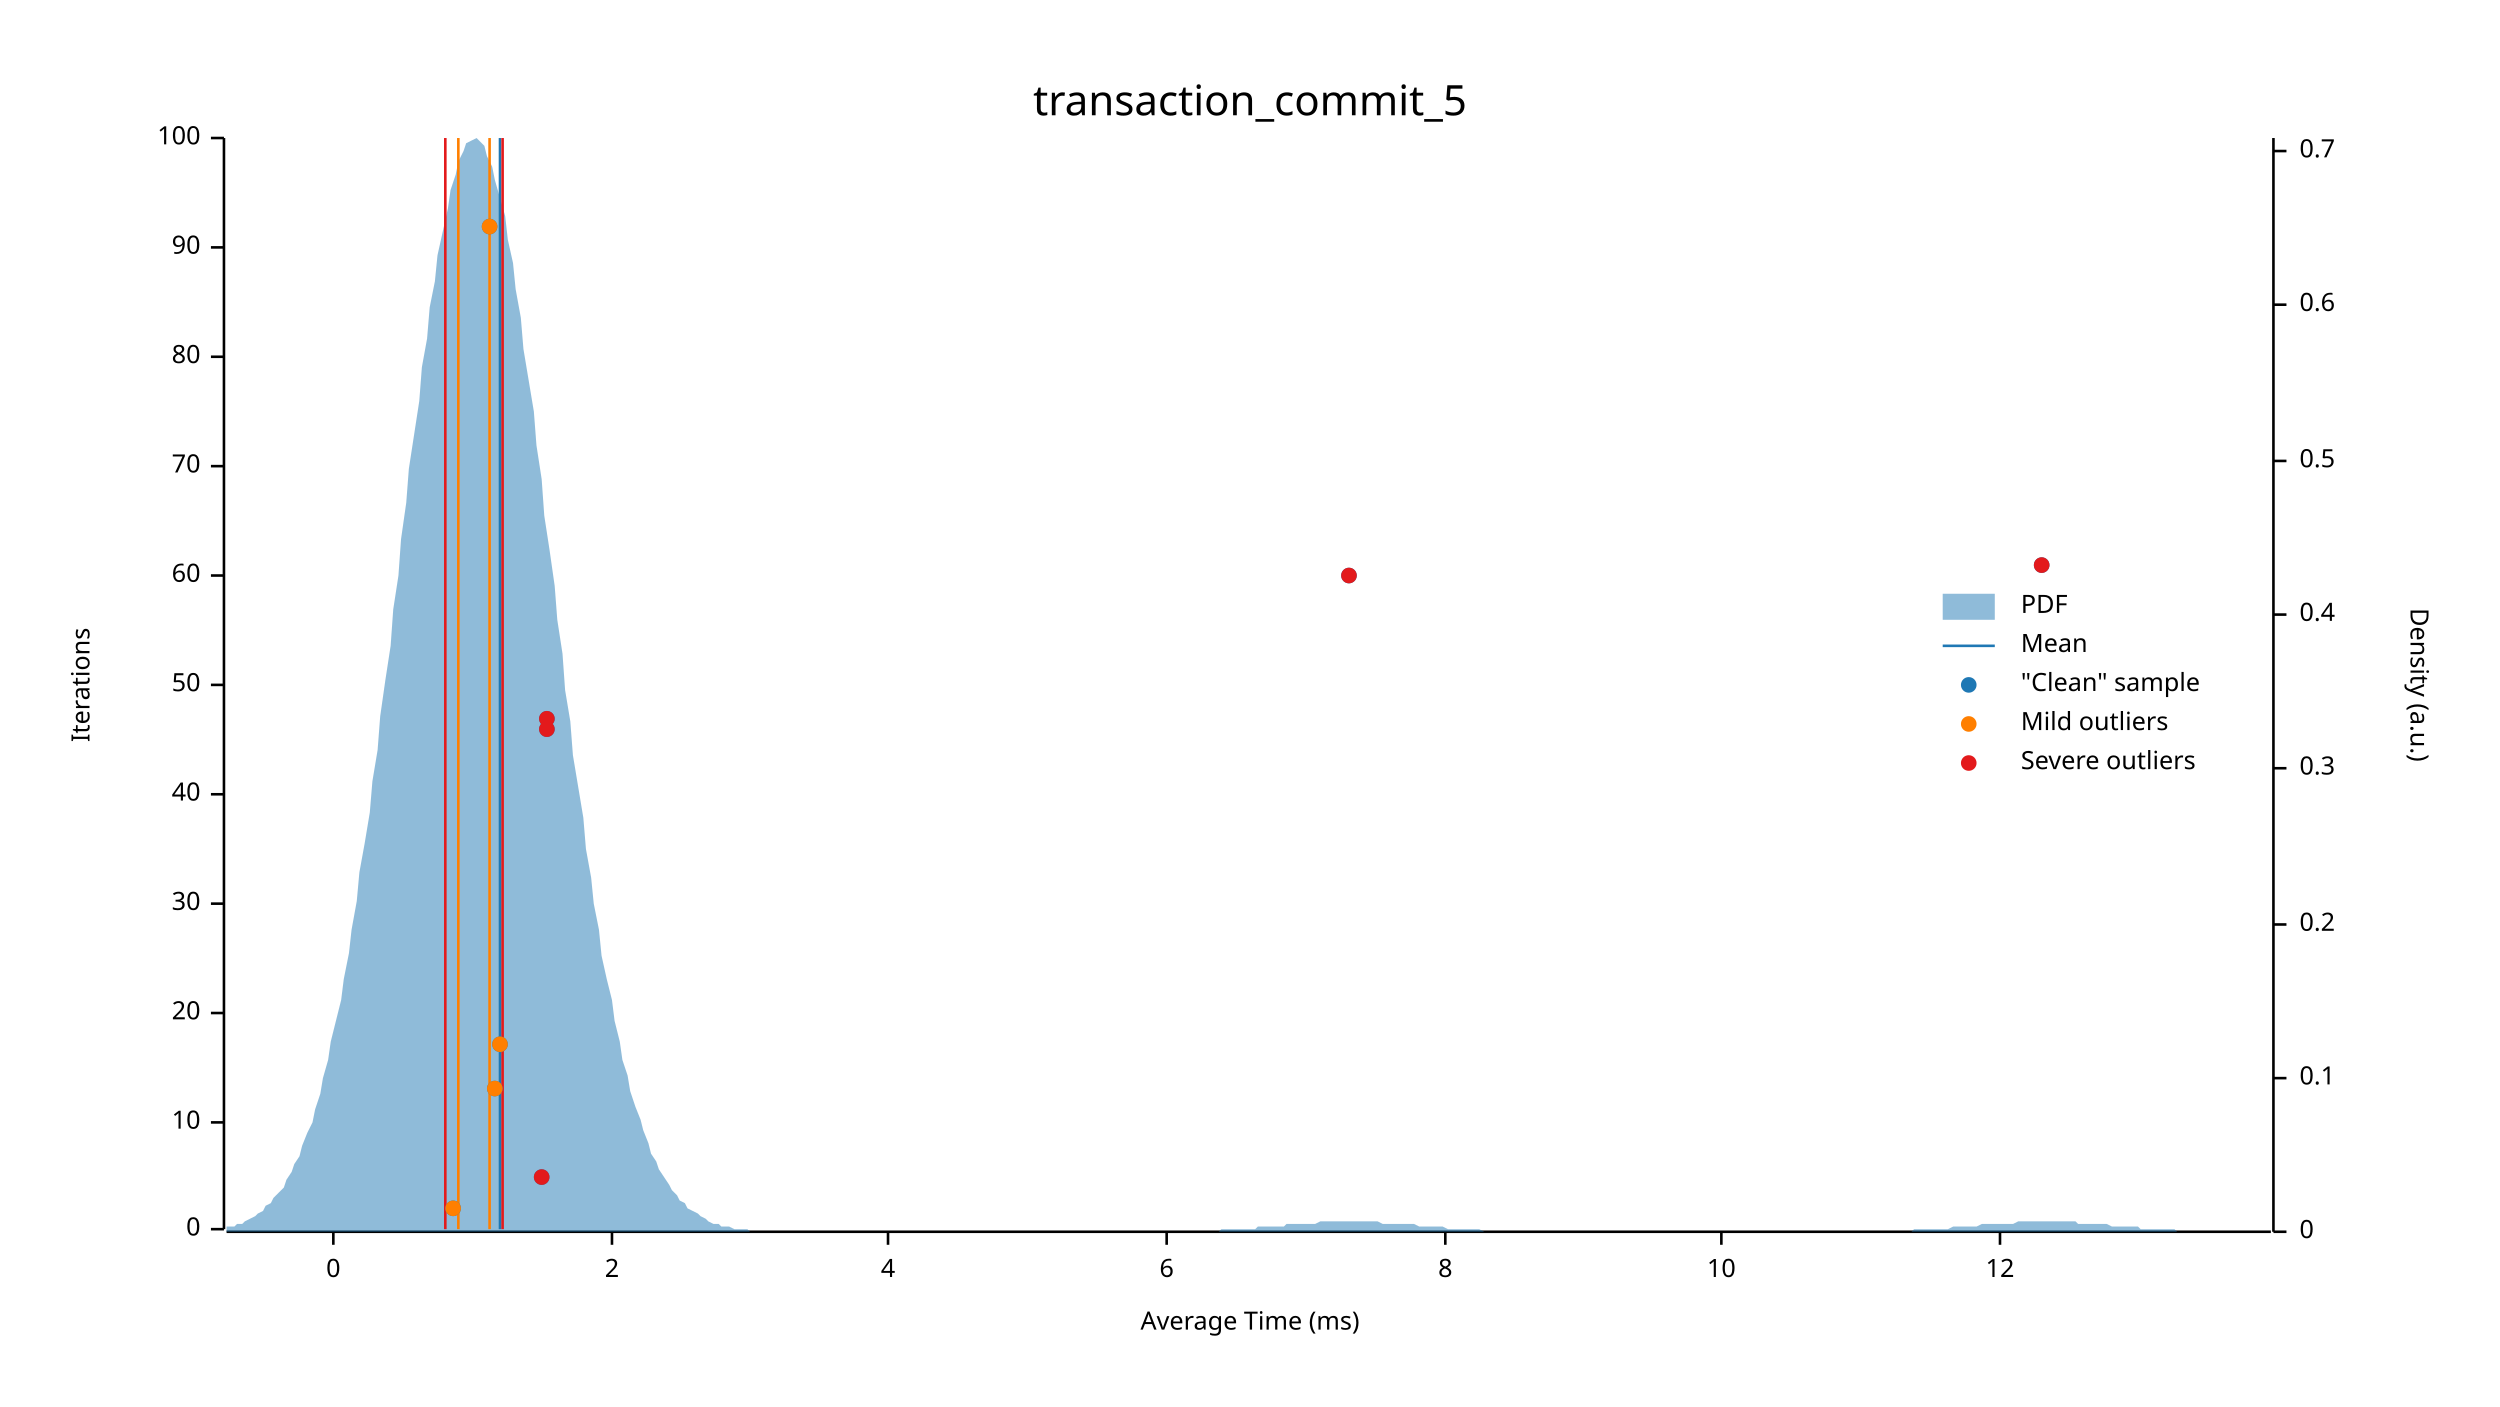
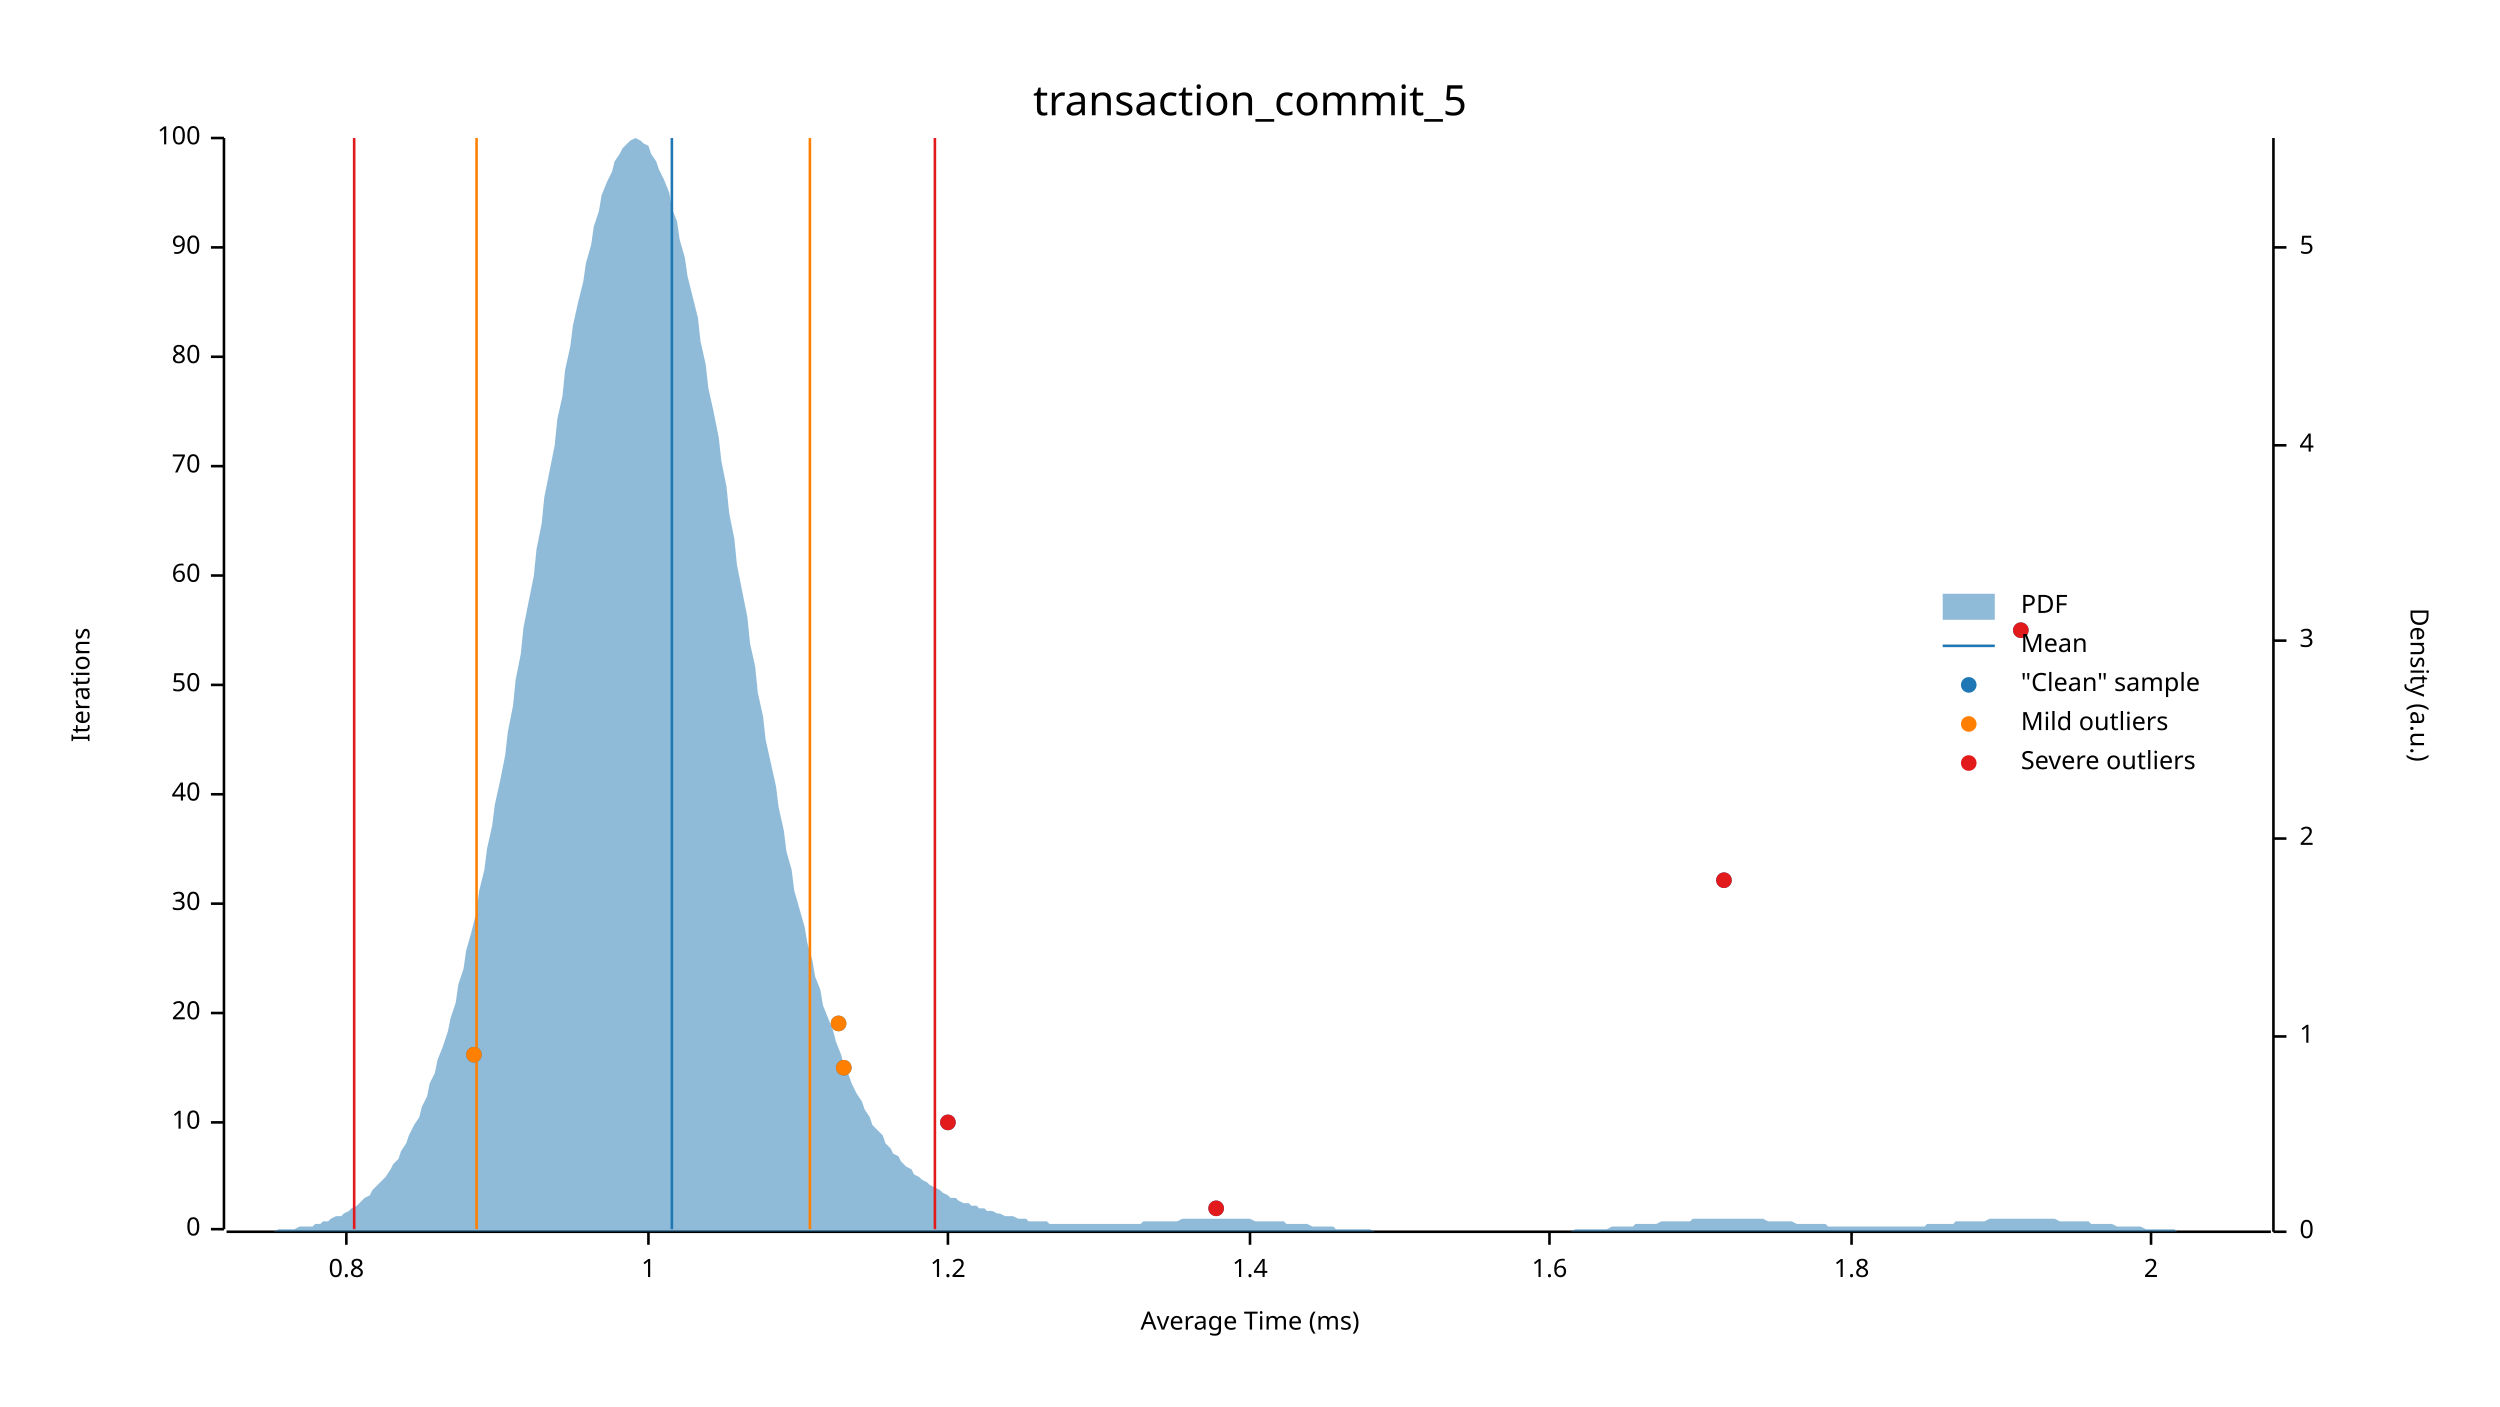
<svg xmlns="http://www.w3.org/2000/svg" width="960" height="540" viewBox="0 0 960 540">
  <text x="480" y="32" dy="0.76em" text-anchor="middle" font-family="sans-serif" font-size="16.129" opacity="1" fill="#000000">
transaction_commit_5
</text>
  <text x="27" y="263" dy="0.76em" text-anchor="middle" font-family="sans-serif" font-size="9.677" opacity="1" fill="#000000" transform="rotate(270, 27, 263)">
Iterations
</text>
  <text x="480" y="513" dy="-0.5ex" text-anchor="middle" font-family="sans-serif" font-size="9.677" opacity="1" fill="#000000">
Average Time (ms)
</text>
  <polyline fill="none" opacity="1" stroke="#000000" stroke-width="1" points="86,53 86,472 " />
  <text x="77" y="472" dy="0.5ex" text-anchor="end" font-family="sans-serif" font-size="9.677" opacity="1" fill="#000000">
0
</text>
  <polyline fill="none" opacity="1" stroke="#000000" stroke-width="1" points="81,472 86,472 " />
  <text x="77" y="431" dy="0.5ex" text-anchor="end" font-family="sans-serif" font-size="9.677" opacity="1" fill="#000000">
10
</text>
  <polyline fill="none" opacity="1" stroke="#000000" stroke-width="1" points="81,431 86,431 " />
  <text x="77" y="389" dy="0.5ex" text-anchor="end" font-family="sans-serif" font-size="9.677" opacity="1" fill="#000000">
20
</text>
  <polyline fill="none" opacity="1" stroke="#000000" stroke-width="1" points="81,389 86,389 " />
  <text x="77" y="347" dy="0.5ex" text-anchor="end" font-family="sans-serif" font-size="9.677" opacity="1" fill="#000000">
30
</text>
  <polyline fill="none" opacity="1" stroke="#000000" stroke-width="1" points="81,347 86,347 " />
  <text x="77" y="305" dy="0.5ex" text-anchor="end" font-family="sans-serif" font-size="9.677" opacity="1" fill="#000000">
40
</text>
  <polyline fill="none" opacity="1" stroke="#000000" stroke-width="1" points="81,305 86,305 " />
  <text x="77" y="263" dy="0.5ex" text-anchor="end" font-family="sans-serif" font-size="9.677" opacity="1" fill="#000000">
50
</text>
  <polyline fill="none" opacity="1" stroke="#000000" stroke-width="1" points="81,263 86,263 " />
  <text x="77" y="221" dy="0.5ex" text-anchor="end" font-family="sans-serif" font-size="9.677" opacity="1" fill="#000000">
60
</text>
  <polyline fill="none" opacity="1" stroke="#000000" stroke-width="1" points="81,221 86,221 " />
  <text x="77" y="179" dy="0.5ex" text-anchor="end" font-family="sans-serif" font-size="9.677" opacity="1" fill="#000000">
70
</text>
  <polyline fill="none" opacity="1" stroke="#000000" stroke-width="1" points="81,179 86,179 " />
  <text x="77" y="137" dy="0.5ex" text-anchor="end" font-family="sans-serif" font-size="9.677" opacity="1" fill="#000000">
80
</text>
  <polyline fill="none" opacity="1" stroke="#000000" stroke-width="1" points="81,137 86,137 " />
  <text x="77" y="95" dy="0.5ex" text-anchor="end" font-family="sans-serif" font-size="9.677" opacity="1" fill="#000000">
90
</text>
  <polyline fill="none" opacity="1" stroke="#000000" stroke-width="1" points="81,95 86,95 " />
  <text x="77" y="53" dy="0.5ex" text-anchor="end" font-family="sans-serif" font-size="9.677" opacity="1" fill="#000000">
100
</text>
  <polyline fill="none" opacity="1" stroke="#000000" stroke-width="1" points="81,53 86,53 " />
  <polyline fill="none" opacity="1" stroke="#000000" stroke-width="1" points="87,473 872,473 " />
-   <text x="128" y="483" dy="0.76em" text-anchor="middle" font-family="sans-serif" font-size="9.677" opacity="1" fill="#000000">
- 0
+   <text x="133" y="483" dy="0.76em" text-anchor="middle" font-family="sans-serif" font-size="9.677" opacity="1" fill="#000000">
+ 0.8
</text>
-   <polyline fill="none" opacity="1" stroke="#000000" stroke-width="1" points="128,473 128,478 " />
-   <text x="235" y="483" dy="0.76em" text-anchor="middle" font-family="sans-serif" font-size="9.677" opacity="1" fill="#000000">
+   <polyline fill="none" opacity="1" stroke="#000000" stroke-width="1" points="133,473 133,478 " />
+   <text x="249" y="483" dy="0.76em" text-anchor="middle" font-family="sans-serif" font-size="9.677" opacity="1" fill="#000000">
+ 1
+ </text>
+   <polyline fill="none" opacity="1" stroke="#000000" stroke-width="1" points="249,473 249,478 " />
+   <text x="364" y="483" dy="0.76em" text-anchor="middle" font-family="sans-serif" font-size="9.677" opacity="1" fill="#000000">
+ 1.2
+ </text>
+   <polyline fill="none" opacity="1" stroke="#000000" stroke-width="1" points="364,473 364,478 " />
+   <text x="480" y="483" dy="0.76em" text-anchor="middle" font-family="sans-serif" font-size="9.677" opacity="1" fill="#000000">
+ 1.4
+ </text>
+   <polyline fill="none" opacity="1" stroke="#000000" stroke-width="1" points="480,473 480,478 " />
+   <text x="595" y="483" dy="0.76em" text-anchor="middle" font-family="sans-serif" font-size="9.677" opacity="1" fill="#000000">
+ 1.6
+ </text>
+   <polyline fill="none" opacity="1" stroke="#000000" stroke-width="1" points="595,473 595,478 " />
+   <text x="711" y="483" dy="0.76em" text-anchor="middle" font-family="sans-serif" font-size="9.677" opacity="1" fill="#000000">
+ 1.8
+ </text>
+   <polyline fill="none" opacity="1" stroke="#000000" stroke-width="1" points="711,473 711,478 " />
+   <text x="826" y="483" dy="0.76em" text-anchor="middle" font-family="sans-serif" font-size="9.677" opacity="1" fill="#000000">
2
</text>
-   <polyline fill="none" opacity="1" stroke="#000000" stroke-width="1" points="235,473 235,478 " />
-   <text x="341" y="483" dy="0.76em" text-anchor="middle" font-family="sans-serif" font-size="9.677" opacity="1" fill="#000000">
- 4
- </text>
-   <polyline fill="none" opacity="1" stroke="#000000" stroke-width="1" points="341,473 341,478 " />
-   <text x="448" y="483" dy="0.76em" text-anchor="middle" font-family="sans-serif" font-size="9.677" opacity="1" fill="#000000">
- 6
- </text>
-   <polyline fill="none" opacity="1" stroke="#000000" stroke-width="1" points="448,473 448,478 " />
-   <text x="555" y="483" dy="0.76em" text-anchor="middle" font-family="sans-serif" font-size="9.677" opacity="1" fill="#000000">
- 8
- </text>
-   <polyline fill="none" opacity="1" stroke="#000000" stroke-width="1" points="555,473 555,478 " />
-   <text x="661" y="483" dy="0.76em" text-anchor="middle" font-family="sans-serif" font-size="9.677" opacity="1" fill="#000000">
- 10
- </text>
-   <polyline fill="none" opacity="1" stroke="#000000" stroke-width="1" points="661,473 661,478 " />
-   <text x="768" y="483" dy="0.76em" text-anchor="middle" font-family="sans-serif" font-size="9.677" opacity="1" fill="#000000">
- 12
- </text>
-   <polyline fill="none" opacity="1" stroke="#000000" stroke-width="1" points="768,473 768,478 " />
+   <polyline fill="none" opacity="1" stroke="#000000" stroke-width="1" points="826,473 826,478 " />
  <text x="933" y="263" dy="0.76em" text-anchor="middle" font-family="sans-serif" font-size="9.677" opacity="1" fill="#000000" transform="rotate(90, 933, 263)">
Density (a.u.)
</text>
  <polyline fill="none" opacity="1" stroke="#000000" stroke-width="1" points="873,53 873,473 " />
  <text x="883" y="473" dy="0.5ex" text-anchor="start" font-family="sans-serif" font-size="9.677" opacity="1" fill="#000000">
0
</text>
  <polyline fill="none" opacity="1" stroke="#000000" stroke-width="1" points="873,473 878,473 " />
-   <text x="883" y="414" dy="0.5ex" text-anchor="start" font-family="sans-serif" font-size="9.677" opacity="1" fill="#000000">
- 0.1
+   <text x="883" y="398" dy="0.5ex" text-anchor="start" font-family="sans-serif" font-size="9.677" opacity="1" fill="#000000">
+ 1
</text>
-   <polyline fill="none" opacity="1" stroke="#000000" stroke-width="1" points="873,414 878,414 " />
-   <text x="883" y="355" dy="0.5ex" text-anchor="start" font-family="sans-serif" font-size="9.677" opacity="1" fill="#000000">
- 0.2
+   <polyline fill="none" opacity="1" stroke="#000000" stroke-width="1" points="873,398 878,398 " />
+   <text x="883" y="322" dy="0.5ex" text-anchor="start" font-family="sans-serif" font-size="9.677" opacity="1" fill="#000000">
+ 2
</text>
-   <polyline fill="none" opacity="1" stroke="#000000" stroke-width="1" points="873,355 878,355 " />
-   <text x="883" y="295" dy="0.5ex" text-anchor="start" font-family="sans-serif" font-size="9.677" opacity="1" fill="#000000">
- 0.3
+   <polyline fill="none" opacity="1" stroke="#000000" stroke-width="1" points="873,322 878,322 " />
+   <text x="883" y="246" dy="0.5ex" text-anchor="start" font-family="sans-serif" font-size="9.677" opacity="1" fill="#000000">
+ 3
</text>
-   <polyline fill="none" opacity="1" stroke="#000000" stroke-width="1" points="873,295 878,295 " />
-   <text x="883" y="236" dy="0.5ex" text-anchor="start" font-family="sans-serif" font-size="9.677" opacity="1" fill="#000000">
- 0.4
+   <polyline fill="none" opacity="1" stroke="#000000" stroke-width="1" points="873,246 878,246 " />
+   <text x="883" y="171" dy="0.5ex" text-anchor="start" font-family="sans-serif" font-size="9.677" opacity="1" fill="#000000">
+ 4
</text>
-   <polyline fill="none" opacity="1" stroke="#000000" stroke-width="1" points="873,236 878,236 " />
-   <text x="883" y="177" dy="0.5ex" text-anchor="start" font-family="sans-serif" font-size="9.677" opacity="1" fill="#000000">
- 0.5
+   <polyline fill="none" opacity="1" stroke="#000000" stroke-width="1" points="873,171 878,171 " />
+   <text x="883" y="95" dy="0.5ex" text-anchor="start" font-family="sans-serif" font-size="9.677" opacity="1" fill="#000000">
+ 5
</text>
-   <polyline fill="none" opacity="1" stroke="#000000" stroke-width="1" points="873,177 878,177 " />
-   <text x="883" y="117" dy="0.5ex" text-anchor="start" font-family="sans-serif" font-size="9.677" opacity="1" fill="#000000">
- 0.6
- </text>
-   <polyline fill="none" opacity="1" stroke="#000000" stroke-width="1" points="873,117 878,117 " />
-   <text x="883" y="58" dy="0.5ex" text-anchor="start" font-family="sans-serif" font-size="9.677" opacity="1" fill="#000000">
- 0.7
- </text>
-   <polyline fill="none" opacity="1" stroke="#000000" stroke-width="1" points="873,58 878,58 " />
-   <polygon opacity="0.5" fill="#1F78B4" points="87,471 88,471 90,471 91,470 93,470 94,469 96,468 98,467 99,466 101,465 102,463 104,462 105,460 107,458 109,456 110,453 112,450 113,447 115,444 116,440 118,435 120,431 121,426 123,420 124,414 126,407 127,400 129,392 131,384 132,376 134,366 135,357 137,346 138,335 140,324 142,312 143,300 145,288 146,275 148,261 150,248 151,234 153,221 154,207 156,193 157,180 159,167 161,154 162,141 164,130 165,118 167,108 168,98 170,89 172,80 173,73 175,67 176,62 178,58 179,55 181,54 183,53 184,54 186,56 187,60 189,64 190,69 192,76 194,83 195,92 197,101 198,111 200,122 201,134 203,146 205,158 206,171 208,184 209,198 211,211 213,225 214,238 216,251 217,265 219,277 220,290 222,302 224,314 225,326 227,337 228,347 230,357 231,367 233,376 235,384 236,392 238,400 239,407 241,413 242,419 244,425 246,430 247,434 249,439 250,443 252,446 253,449 255,452 257,455 258,457 260,459 261,461 263,462 264,464 266,465 268,466 269,467 271,468 272,469 274,470 276,470 277,471 279,471 280,471 282,472 283,472 285,472 287,472 288,473 290,473 291,473 293,473 294,473 296,473 298,473 299,473 301,473 302,473 304,473 305,473 307,473 309,473 310,473 312,473 313,473 315,473 316,473 318,473 320,473 321,473 323,473 324,473 326,473 327,473 329,473 331,473 332,473 334,473 335,473 337,473 339,473 340,473 342,473 343,473 345,473 346,473 348,473 350,473 351,473 353,473 354,473 356,473 357,473 359,473 361,473 362,473 364,473 365,473 367,473 368,473 370,473 372,473 373,473 375,473 376,473 378,473 379,473 381,473 383,473 384,473 386,473 387,473 389,473 391,473 392,473 394,473 395,473 397,473 398,473 400,473 402,473 403,473 405,473 406,473 408,473 409,473 411,473 413,473 414,473 416,473 417,473 419,473 420,473 422,473 424,473 425,473 427,473 428,473 430,473 431,473 433,473 435,473 436,473 438,473 439,473 441,473 442,473 444,473 446,473 447,473 449,473 450,473 452,473 454,473 455,473 457,473 458,473 460,473 461,473 463,473 465,473 466,473 468,473 469,472 471,472 472,472 474,472 476,472 477,472 479,472 480,472 482,472 483,471 485,471 487,471 488,471 490,471 491,471 493,471 494,470 496,470 498,470 499,470 501,470 502,470 504,470 505,470 507,469 509,469 510,469 512,469 513,469 515,469 517,469 518,469 520,469 521,469 523,469 524,469 526,469 528,469 529,469 531,470 532,470 534,470 535,470 537,470 539,470 540,470 542,470 543,470 545,471 546,471 548,471 550,471 551,471 553,471 554,471 556,472 557,472 559,472 561,472 562,472 564,472 565,472 567,472 568,472 570,473 572,473 573,473 575,473 576,473 578,473 580,473 581,473 583,473 584,473 586,473 587,473 589,473 591,473 592,473 594,473 595,473 597,473 598,473 600,473 602,473 603,473 605,473 606,473 608,473 609,473 611,473 613,473 614,473 616,473 617,473 619,473 620,473 622,473 624,473 625,473 627,473 628,473 630,473 632,473 633,473 635,473 636,473 638,473 639,473 641,473 643,473 644,473 646,473 647,473 649,473 650,473 652,473 654,473 655,473 657,473 658,473 660,473 661,473 663,473 665,473 666,473 668,473 669,473 671,473 672,473 674,473 676,473 677,473 679,473 680,473 682,473 683,473 685,473 687,473 688,473 690,473 691,473 693,473 695,473 696,473 698,473 699,473 701,473 702,473 704,473 706,473 707,473 709,473 710,473 712,473 713,473 715,473 717,473 718,473 720,473 721,473 723,473 724,473 726,473 728,473 729,473 731,473 732,473 734,473 735,472 737,472 739,472 740,472 742,472 743,472 745,472 746,472 748,472 750,471 751,471 753,471 754,471 756,471 758,471 759,471 761,470 762,470 764,470 765,470 767,470 769,470 770,470 772,470 773,470 775,469 776,469 778,469 780,469 781,469 783,469 784,469 786,469 787,469 789,469 791,469 792,469 794,469 795,469 797,469 798,470 800,470 802,470 803,470 805,470 806,470 808,470 809,470 811,471 813,471 814,471 816,471 817,471 819,471 821,471 822,472 824,472 825,472 827,472 828,472 830,472 832,472 833,472 835,472 836,473 838,473 839,473 841,473 843,473 844,473 846,473 847,473 849,473 850,473 852,473 854,473 855,473 857,473 858,473 860,473 861,473 863,473 865,473 866,473 868,473 869,473 871,473 873,473 873,473 87,473 " />
-   <polyline fill="none" opacity="1" stroke="#1F78B4" stroke-width="1" points="192,472 192,53 " />
-   <polyline fill="none" opacity="1" stroke="#FF7F00" stroke-width="1" points="176,472 176,53 " />
-   <polyline fill="none" opacity="1" stroke="#FF7F00" stroke-width="1" points="188,472 188,53 " />
-   <polyline fill="none" opacity="1" stroke="#E31A1C" stroke-width="1" points="171,472 171,53 " />
-   <polyline fill="none" opacity="1" stroke="#E31A1C" stroke-width="1" points="193,472 193,53 " />
-   <circle cx="174" cy="464" r="3" opacity="1" fill="#1F78B4" stroke="none" stroke-width="1" />
-   <circle cx="208" cy="452" r="3" opacity="1" fill="#1F78B4" stroke="none" stroke-width="1" />
-   <circle cx="190" cy="418" r="3" opacity="1" fill="#1F78B4" stroke="none" stroke-width="1" />
-   <circle cx="192" cy="401" r="3" opacity="1" fill="#1F78B4" stroke="none" stroke-width="1" />
-   <circle cx="210" cy="280" r="3" opacity="1" fill="#1F78B4" stroke="none" stroke-width="1" />
-   <circle cx="210" cy="276" r="3" opacity="1" fill="#1F78B4" stroke="none" stroke-width="1" />
-   <circle cx="518" cy="221" r="3" opacity="1" fill="#1F78B4" stroke="none" stroke-width="1" />
-   <circle cx="784" cy="217" r="3" opacity="1" fill="#1F78B4" stroke="none" stroke-width="1" />
-   <circle cx="188" cy="87" r="3" opacity="1" fill="#1F78B4" stroke="none" stroke-width="1" />
-   <circle cx="174" cy="464" r="3" opacity="1" fill="#FF7F00" stroke="none" stroke-width="1" />
-   <circle cx="190" cy="418" r="3" opacity="1" fill="#FF7F00" stroke="none" stroke-width="1" />
-   <circle cx="192" cy="401" r="3" opacity="1" fill="#FF7F00" stroke="none" stroke-width="1" />
-   <circle cx="188" cy="87" r="3" opacity="1" fill="#FF7F00" stroke="none" stroke-width="1" />
-   <circle cx="208" cy="452" r="3" opacity="1" fill="#E31A1C" stroke="none" stroke-width="1" />
-   <circle cx="210" cy="280" r="3" opacity="1" fill="#E31A1C" stroke="none" stroke-width="1" />
-   <circle cx="210" cy="276" r="3" opacity="1" fill="#E31A1C" stroke="none" stroke-width="1" />
-   <circle cx="518" cy="221" r="3" opacity="1" fill="#E31A1C" stroke="none" stroke-width="1" />
-   <circle cx="784" cy="217" r="3" opacity="1" fill="#E31A1C" stroke="none" stroke-width="1" />
+   <polyline fill="none" opacity="1" stroke="#000000" stroke-width="1" points="873,95 878,95 " />
+   <polygon opacity="0.5" fill="#1F78B4" points="87,473 88,473 90,473 91,473 93,473 94,473 96,473 98,473 99,473 101,473 102,473 104,473 105,473 107,472 109,472 110,472 112,472 113,472 115,471 116,471 118,471 120,471 121,470 123,470 124,469 126,469 127,468 129,467 131,467 132,466 134,465 135,464 137,463 138,462 140,460 142,459 143,457 145,455 146,454 148,452 150,449 151,447 153,445 154,442 156,439 157,436 159,432 161,429 162,425 164,421 165,416 167,412 168,407 170,402 172,396 173,391 175,385 176,378 178,372 179,365 181,358 183,350 184,342 186,334 187,326 189,317 190,309 192,300 194,290 195,281 197,271 198,261 200,251 201,241 203,231 205,221 206,211 208,201 209,191 211,181 213,171 214,161 216,152 217,142 219,133 220,125 222,116 224,108 225,101 227,94 228,87 230,81 231,75 233,70 235,66 236,62 238,59 239,57 241,55 242,54 244,53 246,54 247,55 249,56 250,59 252,62 253,65 255,69 257,74 258,80 260,85 261,92 263,99 264,106 266,114 268,122 269,131 271,140 272,149 274,158 276,168 277,177 279,187 280,197 282,207 283,217 285,227 287,237 288,247 290,256 291,266 293,275 294,284 296,293 298,302 299,310 301,319 302,327 304,334 305,342 307,349 309,356 310,362 312,369 313,375 315,380 316,386 318,391 320,396 321,400 323,405 324,409 326,413 327,416 329,420 331,423 332,426 334,429 335,432 337,434 339,436 340,439 342,441 343,443 345,444 346,446 348,448 350,449 351,451 353,452 354,453 356,454 357,455 359,456 361,457 362,458 364,459 365,460 367,460 368,461 370,462 372,462 373,463 375,463 376,464 378,464 379,465 381,465 383,466 384,466 386,467 387,467 389,467 391,468 392,468 394,468 395,469 397,469 398,469 400,469 402,469 403,470 405,470 406,470 408,470 409,470 411,470 413,470 414,470 416,470 417,470 419,470 420,470 422,470 424,470 425,470 427,470 428,470 430,470 431,470 433,470 435,470 436,470 438,470 439,469 441,469 442,469 444,469 446,469 447,469 449,469 450,469 452,469 454,468 455,468 457,468 458,468 460,468 461,468 463,468 465,468 466,468 468,468 469,468 471,468 472,468 474,468 476,468 477,468 479,468 480,468 482,469 483,469 485,469 487,469 488,469 490,469 491,469 493,469 494,470 496,470 498,470 499,470 501,470 502,470 504,471 505,471 507,471 509,471 510,471 512,471 513,472 515,472 517,472 518,472 520,472 521,472 523,472 524,472 526,472 528,473 529,473 531,473 532,473 534,473 535,473 537,473 539,473 540,473 542,473 543,473 545,473 546,473 548,473 550,473 551,473 553,473 554,473 556,473 557,473 559,473 561,473 562,473 564,473 565,473 567,473 568,473 570,473 572,473 573,473 575,473 576,473 578,473 580,473 581,473 583,473 584,473 586,473 587,473 589,473 591,473 592,473 594,473 595,473 597,473 598,473 600,473 602,473 603,473 605,472 606,472 608,472 609,472 611,472 613,472 614,472 616,472 617,472 619,471 620,471 622,471 624,471 625,471 627,471 628,470 630,470 632,470 633,470 635,470 636,470 638,469 639,469 641,469 643,469 644,469 646,469 647,469 649,469 650,468 652,468 654,468 655,468 657,468 658,468 660,468 661,468 663,468 665,468 666,468 668,468 669,468 671,468 672,468 674,468 676,468 677,468 679,469 680,469 682,469 683,469 685,469 687,469 688,469 690,470 691,470 693,470 695,470 696,470 698,470 699,470 701,470 702,471 704,471 706,471 707,471 709,471 710,471 712,471 713,471 715,471 717,471 718,471 720,471 721,471 723,471 724,471 726,471 728,471 729,471 731,471 732,471 734,471 735,471 737,471 739,471 740,470 742,470 743,470 745,470 746,470 748,470 750,470 751,469 753,469 754,469 756,469 758,469 759,469 761,469 762,469 764,468 765,468 767,468 769,468 770,468 772,468 773,468 775,468 776,468 778,468 780,468 781,468 783,468 784,468 786,468 787,468 789,468 791,469 792,469 794,469 795,469 797,469 798,469 800,469 802,469 803,470 805,470 806,470 808,470 809,470 811,470 813,471 814,471 816,471 817,471 819,471 821,471 822,471 824,472 825,472 827,472 828,472 830,472 832,472 833,472 835,472 836,473 838,473 839,473 841,473 843,473 844,473 846,473 847,473 849,473 850,473 852,473 854,473 855,473 857,473 858,473 860,473 861,473 863,473 865,473 866,473 868,473 869,473 871,473 873,473 873,473 87,473 " />
+   <polyline fill="none" opacity="1" stroke="#1F78B4" stroke-width="1" points="258,472 258,53 " />
+   <polyline fill="none" opacity="1" stroke="#FF7F00" stroke-width="1" points="183,472 183,53 " />
+   <polyline fill="none" opacity="1" stroke="#FF7F00" stroke-width="1" points="311,472 311,53 " />
+   <polyline fill="none" opacity="1" stroke="#E31A1C" stroke-width="1" points="136,472 136,53 " />
+   <polyline fill="none" opacity="1" stroke="#E31A1C" stroke-width="1" points="359,472 359,53 " />
+   <circle cx="467" cy="464" r="3" opacity="1" fill="#1F78B4" stroke="none" stroke-width="1" />
+   <circle cx="364" cy="431" r="3" opacity="1" fill="#1F78B4" stroke="none" stroke-width="1" />
+   <circle cx="324" cy="410" r="3" opacity="1" fill="#1F78B4" stroke="none" stroke-width="1" />
+   <circle cx="182" cy="405" r="3" opacity="1" fill="#1F78B4" stroke="none" stroke-width="1" />
+   <circle cx="322" cy="393" r="3" opacity="1" fill="#1F78B4" stroke="none" stroke-width="1" />
+   <circle cx="662" cy="338" r="3" opacity="1" fill="#1F78B4" stroke="none" stroke-width="1" />
+   <circle cx="776" cy="242" r="3" opacity="1" fill="#1F78B4" stroke="none" stroke-width="1" />
+   <circle cx="324" cy="410" r="3" opacity="1" fill="#FF7F00" stroke="none" stroke-width="1" />
+   <circle cx="182" cy="405" r="3" opacity="1" fill="#FF7F00" stroke="none" stroke-width="1" />
+   <circle cx="322" cy="393" r="3" opacity="1" fill="#FF7F00" stroke="none" stroke-width="1" />
+   <circle cx="467" cy="464" r="3" opacity="1" fill="#E31A1C" stroke="none" stroke-width="1" />
+   <circle cx="364" cy="431" r="3" opacity="1" fill="#E31A1C" stroke="none" stroke-width="1" />
+   <circle cx="662" cy="338" r="3" opacity="1" fill="#E31A1C" stroke="none" stroke-width="1" />
+   <circle cx="776" cy="242" r="3" opacity="1" fill="#E31A1C" stroke="none" stroke-width="1" />
  <text x="776" y="228" dy="0.76em" text-anchor="start" font-family="sans-serif" font-size="9.677" opacity="1" fill="#000000">
PDF
</text>
  <text x="776" y="243" dy="0.76em" text-anchor="start" font-family="sans-serif" font-size="9.677" opacity="1" fill="#000000">
Mean
</text>
  <text x="776" y="258" dy="0.76em" text-anchor="start" font-family="sans-serif" font-size="9.677" opacity="1" fill="#000000">
"Clean" sample
</text>
  <text x="776" y="273" dy="0.76em" text-anchor="start" font-family="sans-serif" font-size="9.677" opacity="1" fill="#000000">
Mild outliers
</text>
  <text x="776" y="288" dy="0.76em" text-anchor="start" font-family="sans-serif" font-size="9.677" opacity="1" fill="#000000">
Severe outliers
</text>
  <rect x="746" y="228" width="20" height="10" opacity="0.5" fill="#1F78B4" stroke="none" />
  <polyline fill="none" opacity="1" stroke="#1F78B4" stroke-width="1" points="746,248 766,248 " />
  <circle cx="756" cy="263" r="3" opacity="1" fill="#1F78B4" stroke="none" stroke-width="1" />
  <circle cx="756" cy="278" r="3" opacity="1" fill="#FF7F00" stroke="none" stroke-width="1" />
  <circle cx="756" cy="293" r="3" opacity="1" fill="#E31A1C" stroke="none" stroke-width="1" />
</svg>
